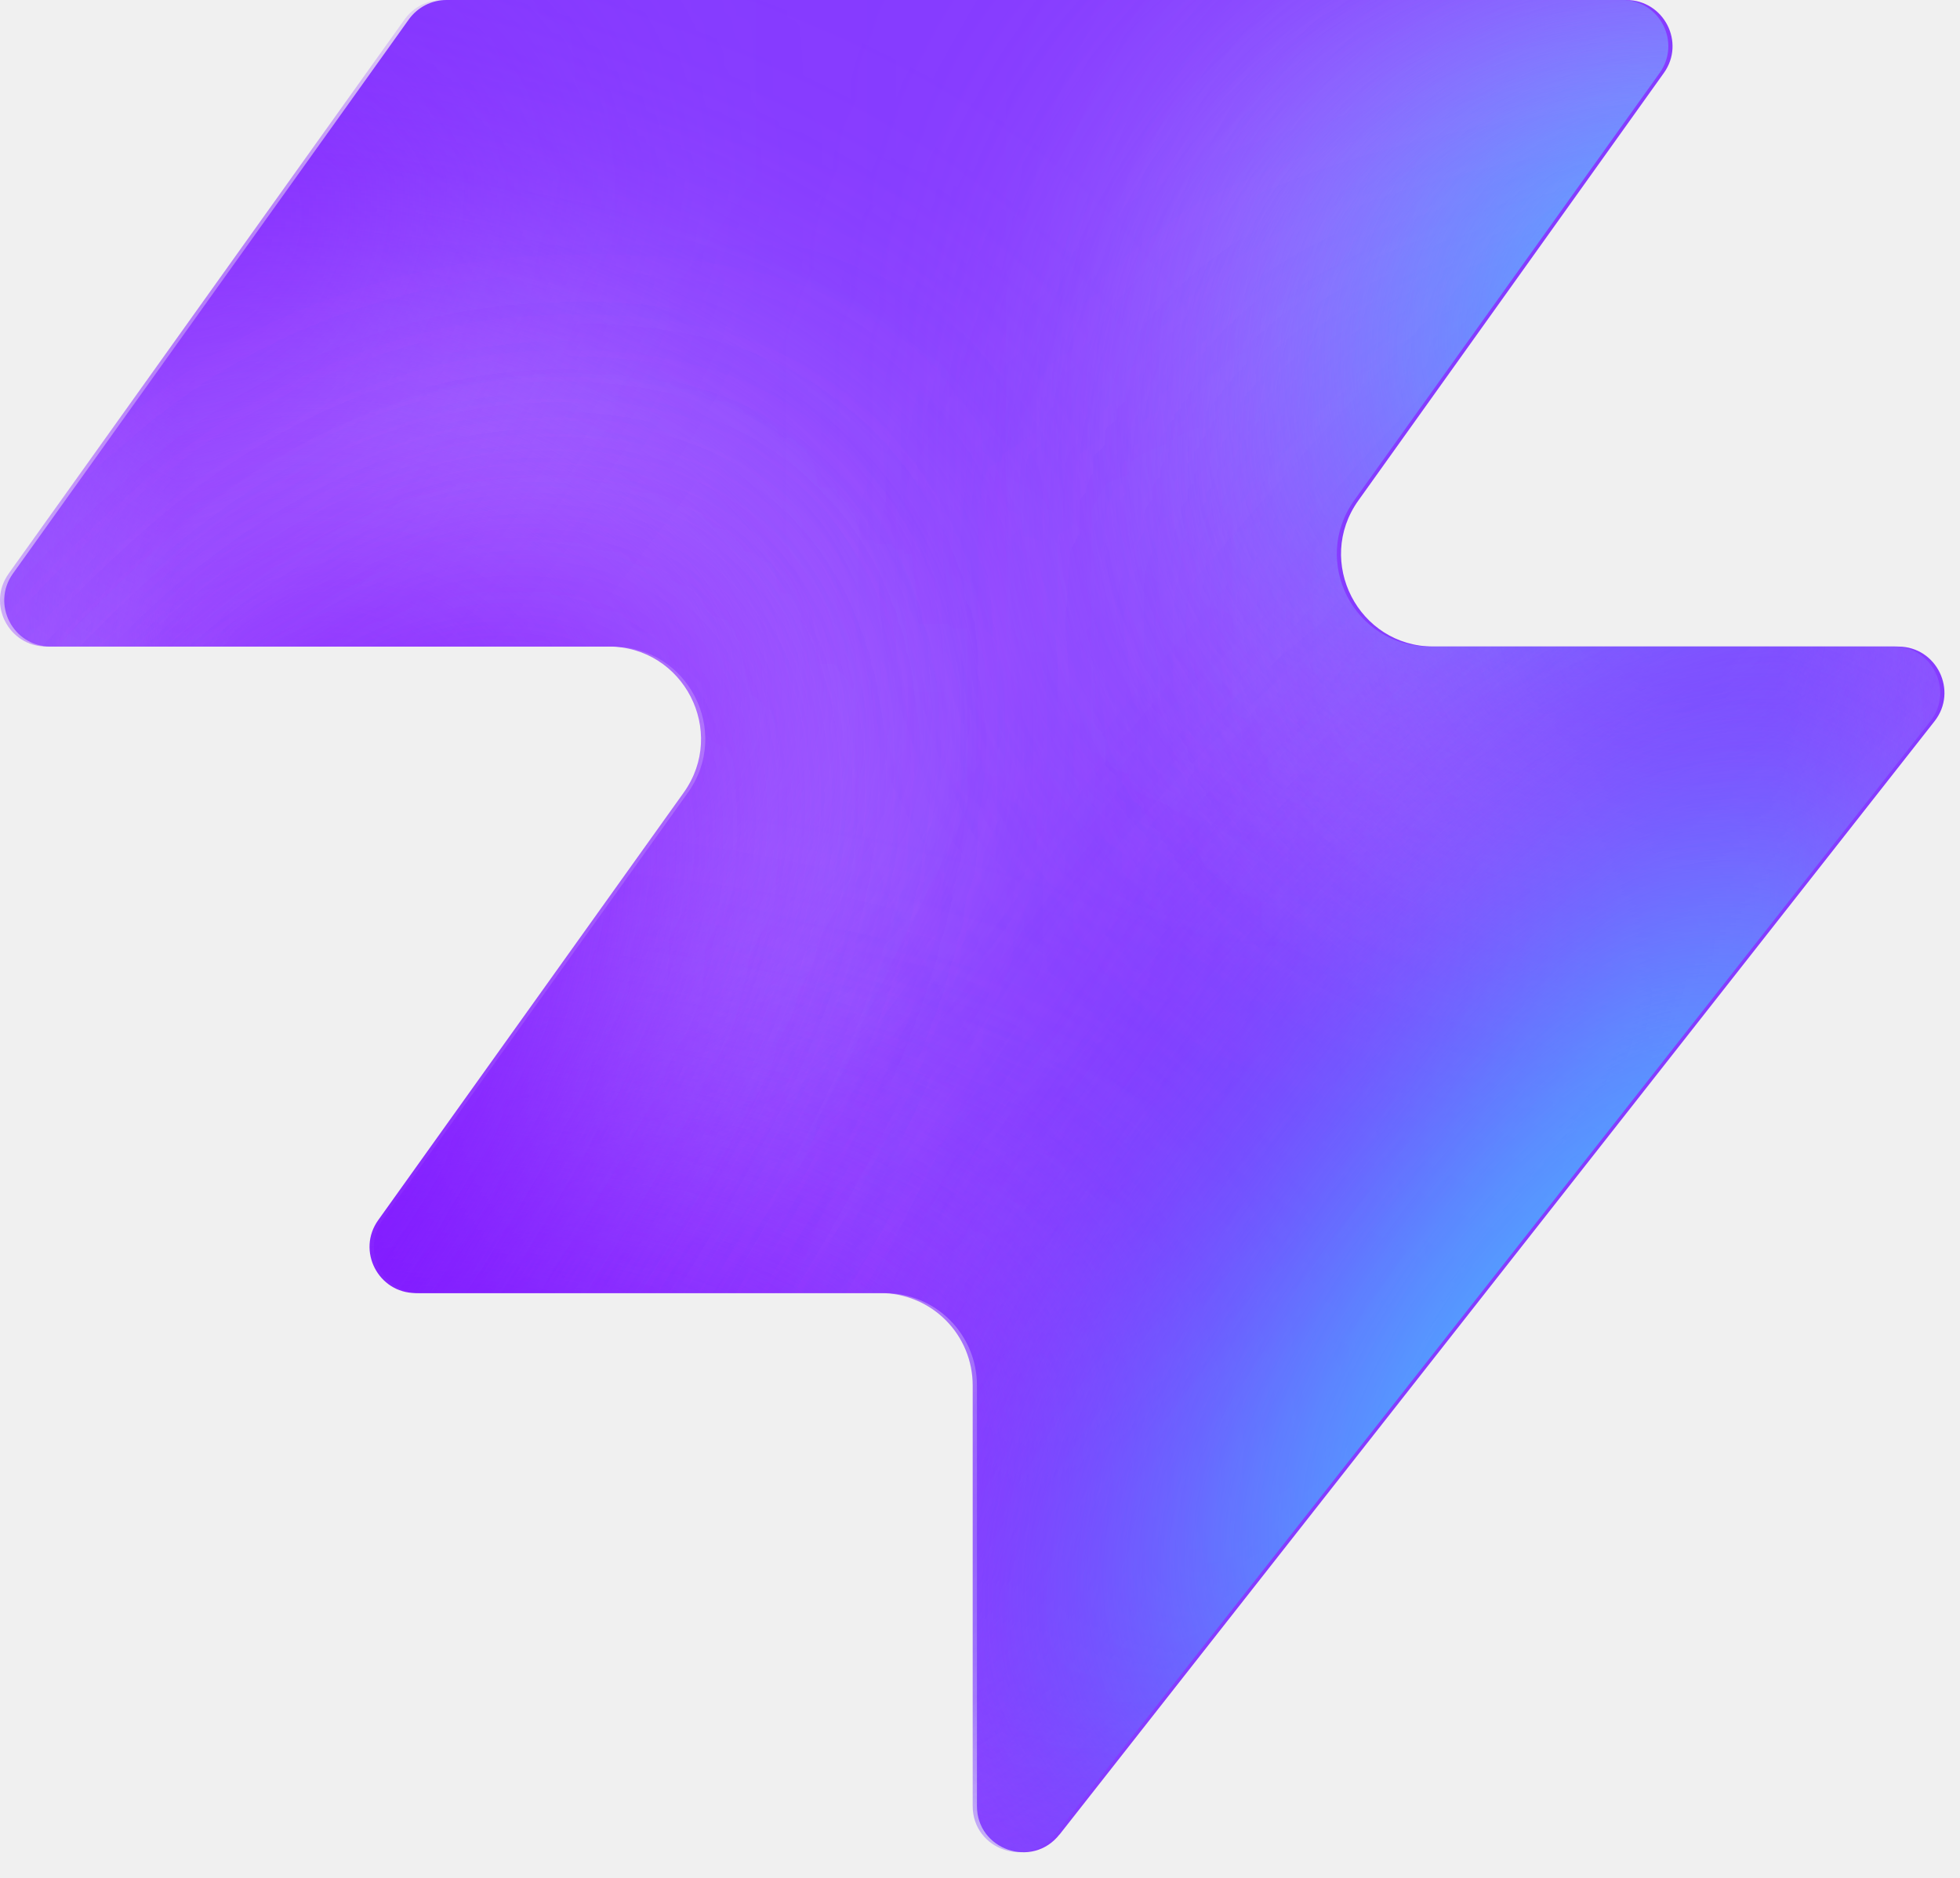
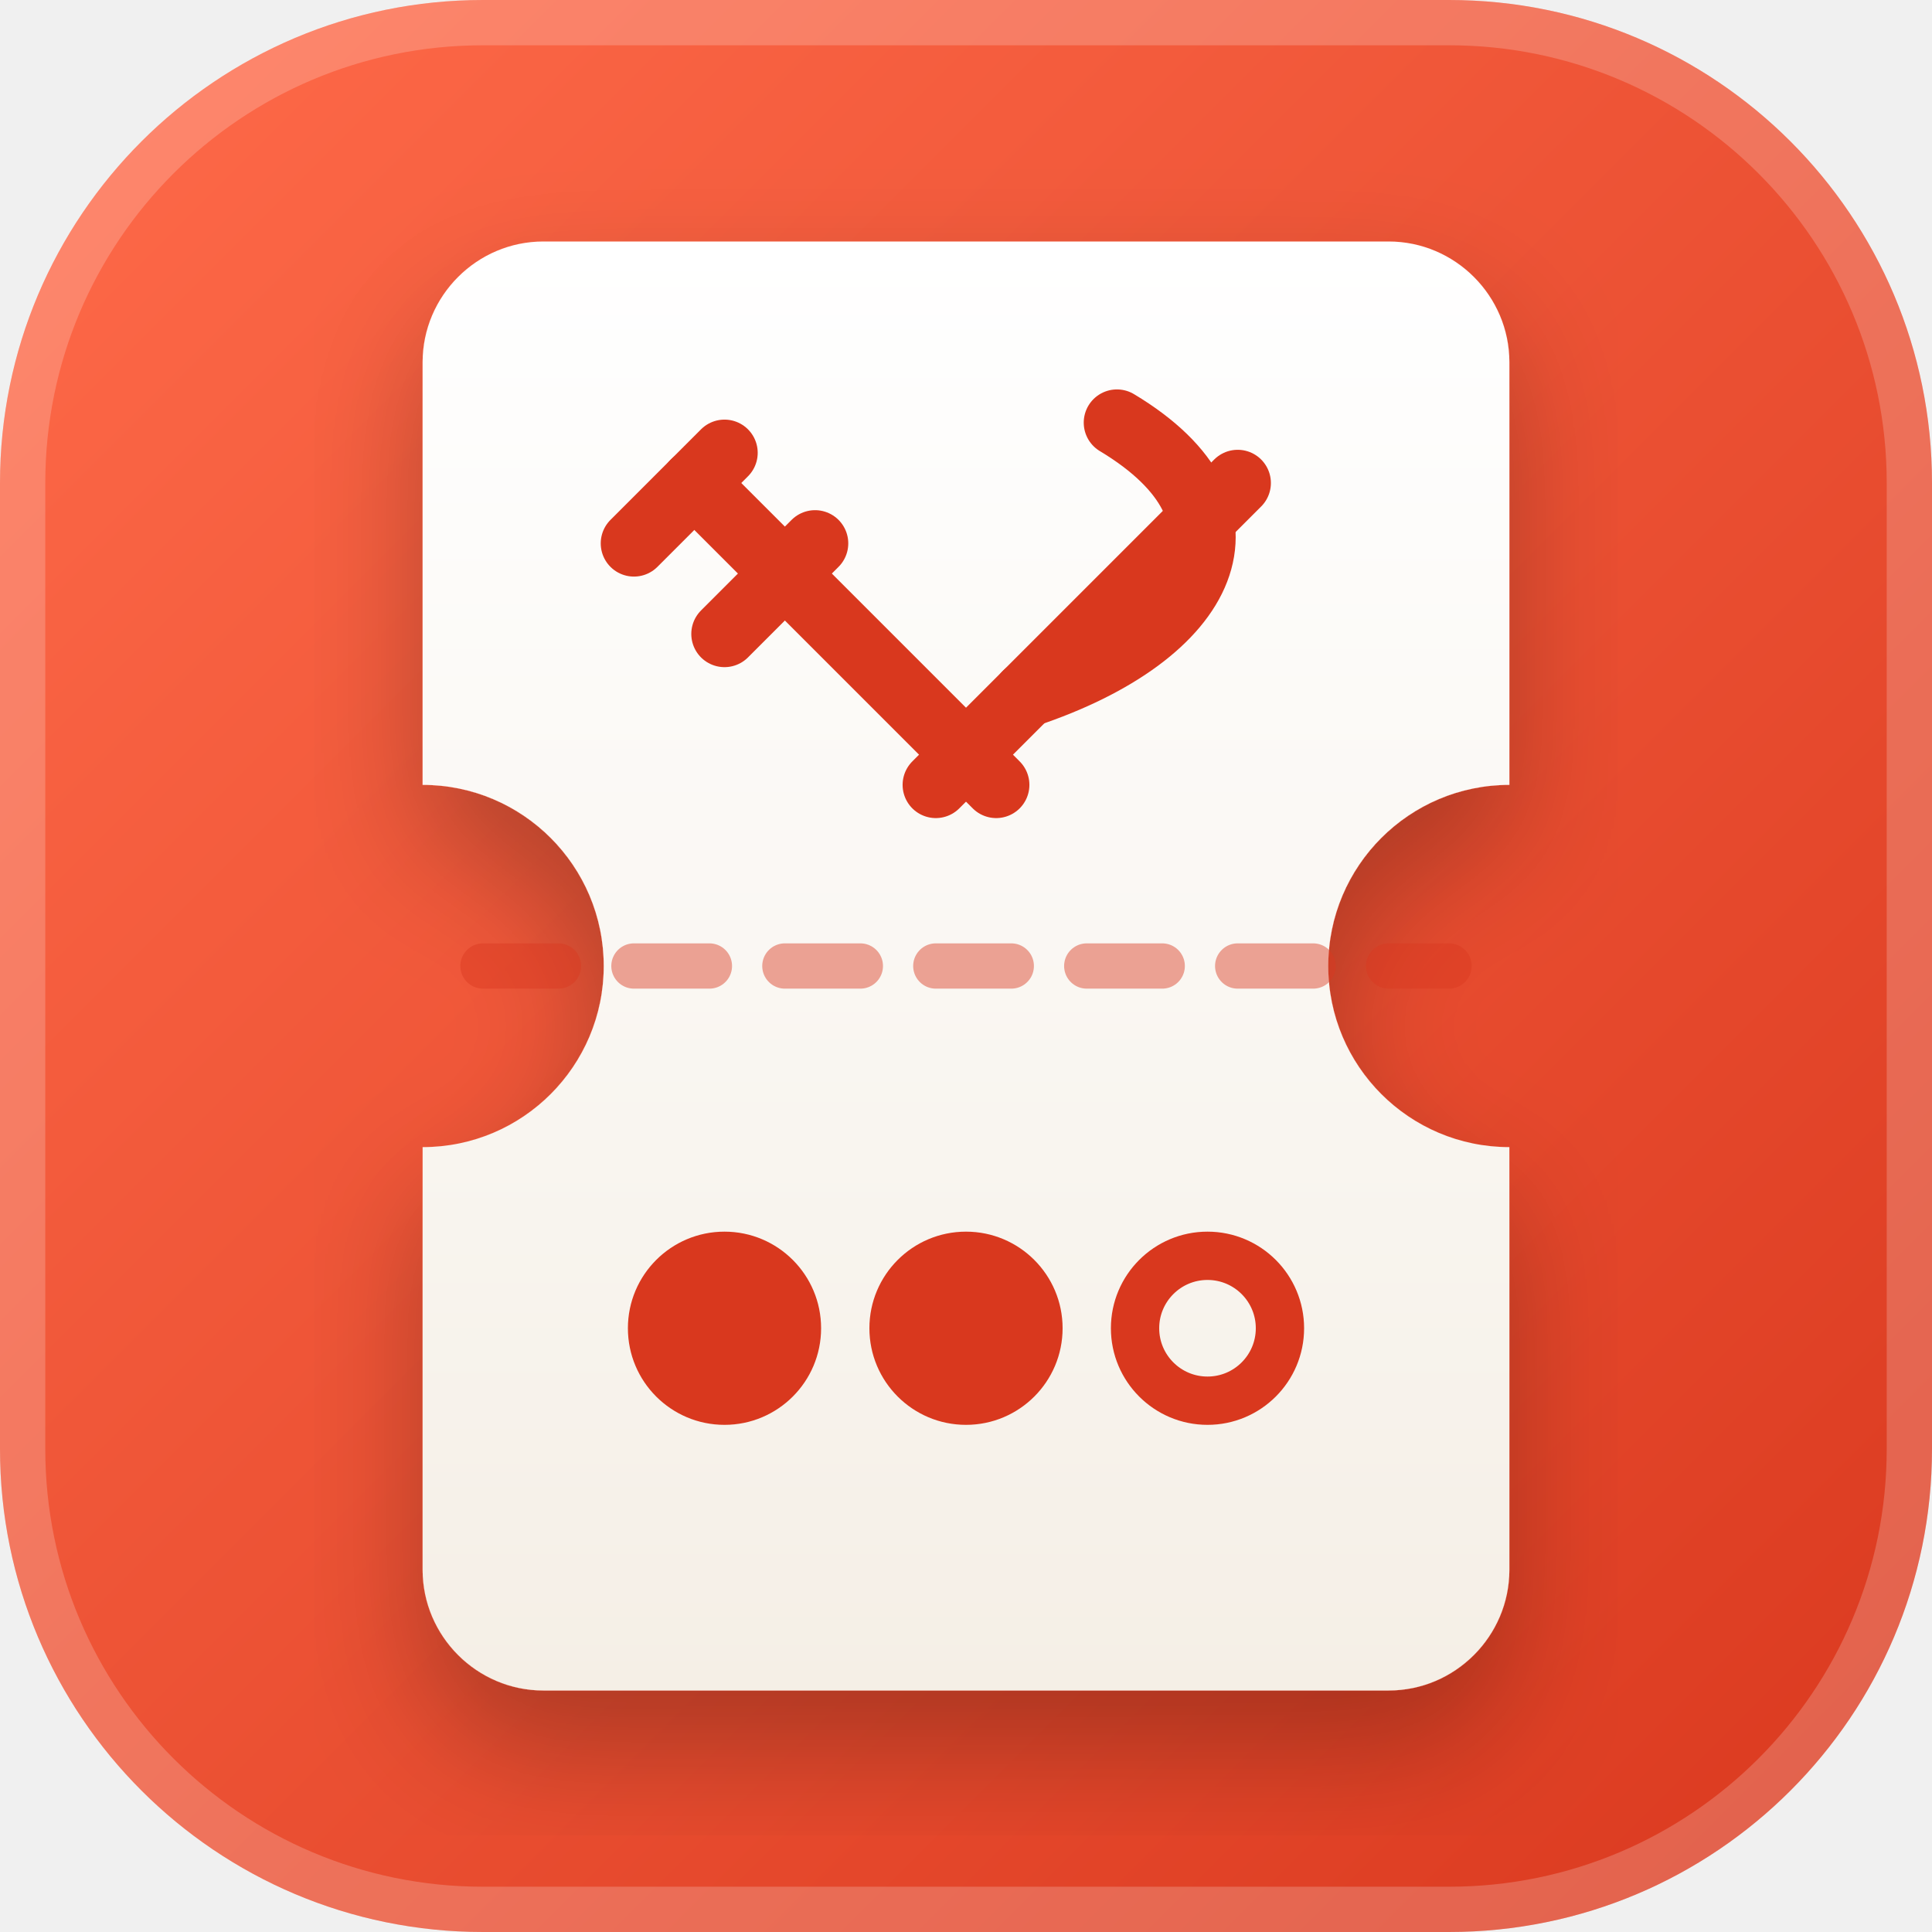
- <svg xmlns="http://www.w3.org/2000/svg" width="48" height="46" fill="none" viewBox="0 0 48 46">
-   <path fill="#863bff" d="M25.946 44.938c-.664.845-2.021.375-2.021-.698V33.937a2.26 2.26 0 0 0-2.262-2.262H10.287c-.92 0-1.456-1.04-.92-1.788l7.48-10.471c1.07-1.497 0-3.578-1.842-3.578H1.237c-.92 0-1.456-1.04-.92-1.788L10.013.474c.214-.297.556-.474.92-.474h28.894c.92 0 1.456 1.04.92 1.788l-7.48 10.471c-1.07 1.498 0 3.579 1.842 3.579h11.377c.943 0 1.473 1.088.89 1.83L25.947 44.94z" style="fill:#863bff;fill:color(display-p3 .525 .23 1);fill-opacity:1" />
-   <mask id="a" width="48" height="46" x="0" y="0" maskUnits="userSpaceOnUse" style="mask-type:alpha">
-     <path fill="#000" d="M25.842 44.938c-.664.844-2.021.375-2.021-.698V33.937a2.26 2.26 0 0 0-2.262-2.262H10.183c-.92 0-1.456-1.04-.92-1.788l7.48-10.471c1.07-1.498 0-3.579-1.842-3.579H1.133c-.92 0-1.456-1.04-.92-1.787L9.91.473c.214-.297.556-.474.92-.474h28.894c.92 0 1.456 1.04.92 1.788l-7.48 10.471c-1.07 1.498 0 3.578 1.842 3.578h11.377c.943 0 1.473 1.088.89 1.832L25.843 44.94z" style="fill:#000;fill-opacity:1" />
-   </mask>
-   <g mask="url(#a)">
-     <g filter="url(#b)">
-       <ellipse cx="5.508" cy="14.704" fill="#ede6ff" rx="5.508" ry="14.704" style="fill:#ede6ff;fill:color(display-p3 .927 .903 1);fill-opacity:1" transform="matrix(.00324 1 1 -.00324 -4.47 31.516)" />
-     </g>
-     <g filter="url(#c)">
-       <ellipse cx="10.399" cy="29.851" fill="#ede6ff" rx="10.399" ry="29.851" style="fill:#ede6ff;fill:color(display-p3 .927 .903 1);fill-opacity:1" transform="matrix(.00324 1 1 -.00324 -39.328 7.883)" />
-     </g>
-     <g filter="url(#d)">
-       <ellipse cx="5.508" cy="30.487" fill="#7e14ff" rx="5.508" ry="30.487" style="fill:#7e14ff;fill:color(display-p3 .492 .077 1);fill-opacity:1" transform="rotate(89.814 -25.913 -14.639)scale(1 -1)" />
-     </g>
-     <g filter="url(#e)">
-       <ellipse cx="5.508" cy="30.599" fill="#7e14ff" rx="5.508" ry="30.599" style="fill:#7e14ff;fill:color(display-p3 .492 .077 1);fill-opacity:1" transform="rotate(89.814 -32.644 -3.334)scale(1 -1)" />
-     </g>
-     <g filter="url(#f)">
-       <ellipse cx="5.508" cy="30.599" fill="#7e14ff" rx="5.508" ry="30.599" style="fill:#7e14ff;fill:color(display-p3 .492 .077 1);fill-opacity:1" transform="matrix(.00324 1 1 -.00324 -34.34 30.47)" />
-     </g>
-     <g filter="url(#g)">
-       <ellipse cx="14.072" cy="22.078" fill="#ede6ff" rx="14.072" ry="22.078" style="fill:#ede6ff;fill:color(display-p3 .927 .903 1);fill-opacity:1" transform="rotate(93.35 24.506 48.493)scale(-1 1)" />
-     </g>
-     <g filter="url(#h)">
-       <ellipse cx="3.47" cy="21.501" fill="#7e14ff" rx="3.47" ry="21.501" style="fill:#7e14ff;fill:color(display-p3 .492 .077 1);fill-opacity:1" transform="rotate(89.009 28.708 47.59)scale(-1 1)" />
-     </g>
-     <g filter="url(#i)">
-       <ellipse cx="3.47" cy="21.501" fill="#7e14ff" rx="3.47" ry="21.501" style="fill:#7e14ff;fill:color(display-p3 .492 .077 1);fill-opacity:1" transform="rotate(89.009 28.708 47.59)scale(-1 1)" />
-     </g>
-     <g filter="url(#j)">
-       <ellipse cx=".387" cy="8.972" fill="#7e14ff" rx="4.407" ry="29.108" style="fill:#7e14ff;fill:color(display-p3 .492 .077 1);fill-opacity:1" transform="rotate(39.51 .387 8.972)" />
-     </g>
-     <g filter="url(#k)">
-       <ellipse cx="47.523" cy="-6.092" fill="#7e14ff" rx="4.407" ry="29.108" style="fill:#7e14ff;fill:color(display-p3 .492 .077 1);fill-opacity:1" transform="rotate(37.892 47.523 -6.092)" />
-     </g>
-     <g filter="url(#l)">
-       <ellipse cx="41.412" cy="6.333" fill="#47bfff" rx="5.971" ry="9.665" style="fill:#47bfff;fill:color(display-p3 .28 .748 1);fill-opacity:1" transform="rotate(37.892 41.412 6.333)" />
-     </g>
-     <g filter="url(#m)">
-       <ellipse cx="-1.879" cy="38.332" fill="#7e14ff" rx="4.407" ry="29.108" style="fill:#7e14ff;fill:color(display-p3 .492 .077 1);fill-opacity:1" transform="rotate(37.892 -1.88 38.332)" />
-     </g>
-     <g filter="url(#n)">
-       <ellipse cx="-1.879" cy="38.332" fill="#7e14ff" rx="4.407" ry="29.108" style="fill:#7e14ff;fill:color(display-p3 .492 .077 1);fill-opacity:1" transform="rotate(37.892 -1.88 38.332)" />
-     </g>
-     <g filter="url(#o)">
-       <ellipse cx="35.651" cy="29.907" fill="#7e14ff" rx="4.407" ry="29.108" style="fill:#7e14ff;fill:color(display-p3 .492 .077 1);fill-opacity:1" transform="rotate(37.892 35.651 29.907)" />
-     </g>
-     <g filter="url(#p)">
-       <ellipse cx="38.418" cy="32.4" fill="#47bfff" rx="5.971" ry="15.297" style="fill:#47bfff;fill:color(display-p3 .28 .748 1);fill-opacity:1" transform="rotate(37.892 38.418 32.4)" />
-     </g>
-   </g>
+ <svg xmlns="http://www.w3.org/2000/svg" viewBox="0 0 64 64" width="64" height="64">
  <defs>
-     <filter id="b" width="60.045" height="41.654" x="-19.77" y="16.149" color-interpolation-filters="sRGB" filterUnits="userSpaceOnUse">
-       <feFlood flood-opacity="0" result="BackgroundImageFix" />
-       <feBlend in="SourceGraphic" in2="BackgroundImageFix" result="shape" />
-       <feGaussianBlur result="effect1_foregroundBlur_2002_17158" stdDeviation="7.659" />
-     </filter>
-     <filter id="c" width="90.34" height="51.437" x="-54.613" y="-7.533" color-interpolation-filters="sRGB" filterUnits="userSpaceOnUse">
-       <feFlood flood-opacity="0" result="BackgroundImageFix" />
-       <feBlend in="SourceGraphic" in2="BackgroundImageFix" result="shape" />
-       <feGaussianBlur result="effect1_foregroundBlur_2002_17158" stdDeviation="7.659" />
-     </filter>
-     <filter id="d" width="79.355" height="29.4" x="-49.64" y="2.03" color-interpolation-filters="sRGB" filterUnits="userSpaceOnUse">
-       <feFlood flood-opacity="0" result="BackgroundImageFix" />
-       <feBlend in="SourceGraphic" in2="BackgroundImageFix" result="shape" />
-       <feGaussianBlur result="effect1_foregroundBlur_2002_17158" stdDeviation="4.596" />
-     </filter>
-     <filter id="e" width="79.579" height="29.4" x="-45.045" y="20.029" color-interpolation-filters="sRGB" filterUnits="userSpaceOnUse">
-       <feFlood flood-opacity="0" result="BackgroundImageFix" />
-       <feBlend in="SourceGraphic" in2="BackgroundImageFix" result="shape" />
-       <feGaussianBlur result="effect1_foregroundBlur_2002_17158" stdDeviation="4.596" />
-     </filter>
-     <filter id="f" width="79.579" height="29.4" x="-43.513" y="21.178" color-interpolation-filters="sRGB" filterUnits="userSpaceOnUse">
-       <feFlood flood-opacity="0" result="BackgroundImageFix" />
-       <feBlend in="SourceGraphic" in2="BackgroundImageFix" result="shape" />
-       <feGaussianBlur result="effect1_foregroundBlur_2002_17158" stdDeviation="4.596" />
-     </filter>
-     <filter id="g" width="74.749" height="58.852" x="15.756" y="-17.901" color-interpolation-filters="sRGB" filterUnits="userSpaceOnUse">
-       <feFlood flood-opacity="0" result="BackgroundImageFix" />
-       <feBlend in="SourceGraphic" in2="BackgroundImageFix" result="shape" />
-       <feGaussianBlur result="effect1_foregroundBlur_2002_17158" stdDeviation="7.659" />
-     </filter>
-     <filter id="h" width="61.377" height="25.362" x="23.548" y="2.284" color-interpolation-filters="sRGB" filterUnits="userSpaceOnUse">
-       <feFlood flood-opacity="0" result="BackgroundImageFix" />
-       <feBlend in="SourceGraphic" in2="BackgroundImageFix" result="shape" />
-       <feGaussianBlur result="effect1_foregroundBlur_2002_17158" stdDeviation="4.596" />
-     </filter>
-     <filter id="i" width="61.377" height="25.362" x="23.548" y="2.284" color-interpolation-filters="sRGB" filterUnits="userSpaceOnUse">
-       <feFlood flood-opacity="0" result="BackgroundImageFix" />
-       <feBlend in="SourceGraphic" in2="BackgroundImageFix" result="shape" />
-       <feGaussianBlur result="effect1_foregroundBlur_2002_17158" stdDeviation="4.596" />
-     </filter>
-     <filter id="j" width="56.045" height="63.649" x="-27.636" y="-22.853" color-interpolation-filters="sRGB" filterUnits="userSpaceOnUse">
-       <feFlood flood-opacity="0" result="BackgroundImageFix" />
-       <feBlend in="SourceGraphic" in2="BackgroundImageFix" result="shape" />
-       <feGaussianBlur result="effect1_foregroundBlur_2002_17158" stdDeviation="4.596" />
-     </filter>
-     <filter id="k" width="54.814" height="64.646" x="20.116" y="-38.415" color-interpolation-filters="sRGB" filterUnits="userSpaceOnUse">
-       <feFlood flood-opacity="0" result="BackgroundImageFix" />
-       <feBlend in="SourceGraphic" in2="BackgroundImageFix" result="shape" />
-       <feGaussianBlur result="effect1_foregroundBlur_2002_17158" stdDeviation="4.596" />
-     </filter>
-     <filter id="l" width="33.541" height="35.313" x="24.641" y="-11.323" color-interpolation-filters="sRGB" filterUnits="userSpaceOnUse">
-       <feFlood flood-opacity="0" result="BackgroundImageFix" />
-       <feBlend in="SourceGraphic" in2="BackgroundImageFix" result="shape" />
-       <feGaussianBlur result="effect1_foregroundBlur_2002_17158" stdDeviation="4.596" />
-     </filter>
-     <filter id="m" width="54.814" height="64.646" x="-29.286" y="6.009" color-interpolation-filters="sRGB" filterUnits="userSpaceOnUse">
-       <feFlood flood-opacity="0" result="BackgroundImageFix" />
-       <feBlend in="SourceGraphic" in2="BackgroundImageFix" result="shape" />
-       <feGaussianBlur result="effect1_foregroundBlur_2002_17158" stdDeviation="4.596" />
-     </filter>
-     <filter id="n" width="54.814" height="64.646" x="-29.286" y="6.009" color-interpolation-filters="sRGB" filterUnits="userSpaceOnUse">
-       <feFlood flood-opacity="0" result="BackgroundImageFix" />
-       <feBlend in="SourceGraphic" in2="BackgroundImageFix" result="shape" />
-       <feGaussianBlur result="effect1_foregroundBlur_2002_17158" stdDeviation="4.596" />
-     </filter>
-     <filter id="o" width="54.814" height="64.646" x="8.244" y="-2.416" color-interpolation-filters="sRGB" filterUnits="userSpaceOnUse">
-       <feFlood flood-opacity="0" result="BackgroundImageFix" />
-       <feBlend in="SourceGraphic" in2="BackgroundImageFix" result="shape" />
-       <feGaussianBlur result="effect1_foregroundBlur_2002_17158" stdDeviation="4.596" />
-     </filter>
-     <filter id="p" width="39.409" height="43.623" x="18.713" y="10.588" color-interpolation-filters="sRGB" filterUnits="userSpaceOnUse">
-       <feFlood flood-opacity="0" result="BackgroundImageFix" />
-       <feBlend in="SourceGraphic" in2="BackgroundImageFix" result="shape" />
-       <feGaussianBlur result="effect1_foregroundBlur_2002_17158" stdDeviation="4.596" />
+     <linearGradient id="brandGrad" x1="0%" y1="0%" x2="100%" y2="100%">
+       <stop offset="0%" stop-color="#FF6B4A" />
+       <stop offset="100%" stop-color="#D9381E" />
+     </linearGradient>
+     <linearGradient id="ticketGrad" x1="0%" y1="0%" x2="0%" y2="100%">
+       <stop offset="0%" stop-color="#FFFFFF" />
+       <stop offset="100%" stop-color="#F5EFE6" />
+     </linearGradient>
+     <filter id="subtleShadow" x="-10%" y="-10%" width="120%" height="120%">
+       <feDropShadow dx="0" dy="2" stdDeviation="2" flood-color="#000000" flood-opacity="0.25" />
    </filter>
  </defs>
+   <rect width="64" height="64" rx="16" fill="url(#brandGrad)" />
+   <rect x="0.75" y="0.75" width="62.5" height="62.5" rx="15.25" fill="none" stroke="#FFFFFF" stroke-opacity="0.2" stroke-width="1.5" />
+   <g filter="url(#subtleShadow)">
+     <path d="M 14 12              C 14 9.8 15.8 8 18 8              H 46              C 48.2 8 50 9.8 50 12              V 26              A 6 6 0 0 0 50 38              V 52              C 50 54.2 48.2 56 46 56              H 18              C 15.8 56 14 54.2 14 52              V 38              A 6 6 0 0 0 14 26              Z" fill="url(#ticketGrad)" />
+   </g>
+   <line x1="16" y1="32" x2="48" y2="32" stroke="#D9381E" stroke-width="1.5" stroke-dasharray="2.5 2.5" stroke-linecap="round" opacity="0.45" />
+   <g stroke="#D9381E" stroke-width="2.2" stroke-linecap="round" stroke-linejoin="round" fill="none">
+     <path d="M 23 16 L 33 26" />
+     <path d="M 21 18 L 24 15" />
+     <path d="M 24 21 L 27 18" />
+     <path d="M 41 16 L 31 26" />
+     <path d="M 37 14 C 42 17 40 21 34 23" />
+   </g>
+   <g fill="#D9381E">
+     <circle cx="24" cy="44" r="3.2" />
+     <circle cx="32" cy="44" r="3.2" />
+     <circle cx="40" cy="44" r="2.4" fill="none" stroke="#D9381E" stroke-width="1.6" />
+   </g>
</svg>
